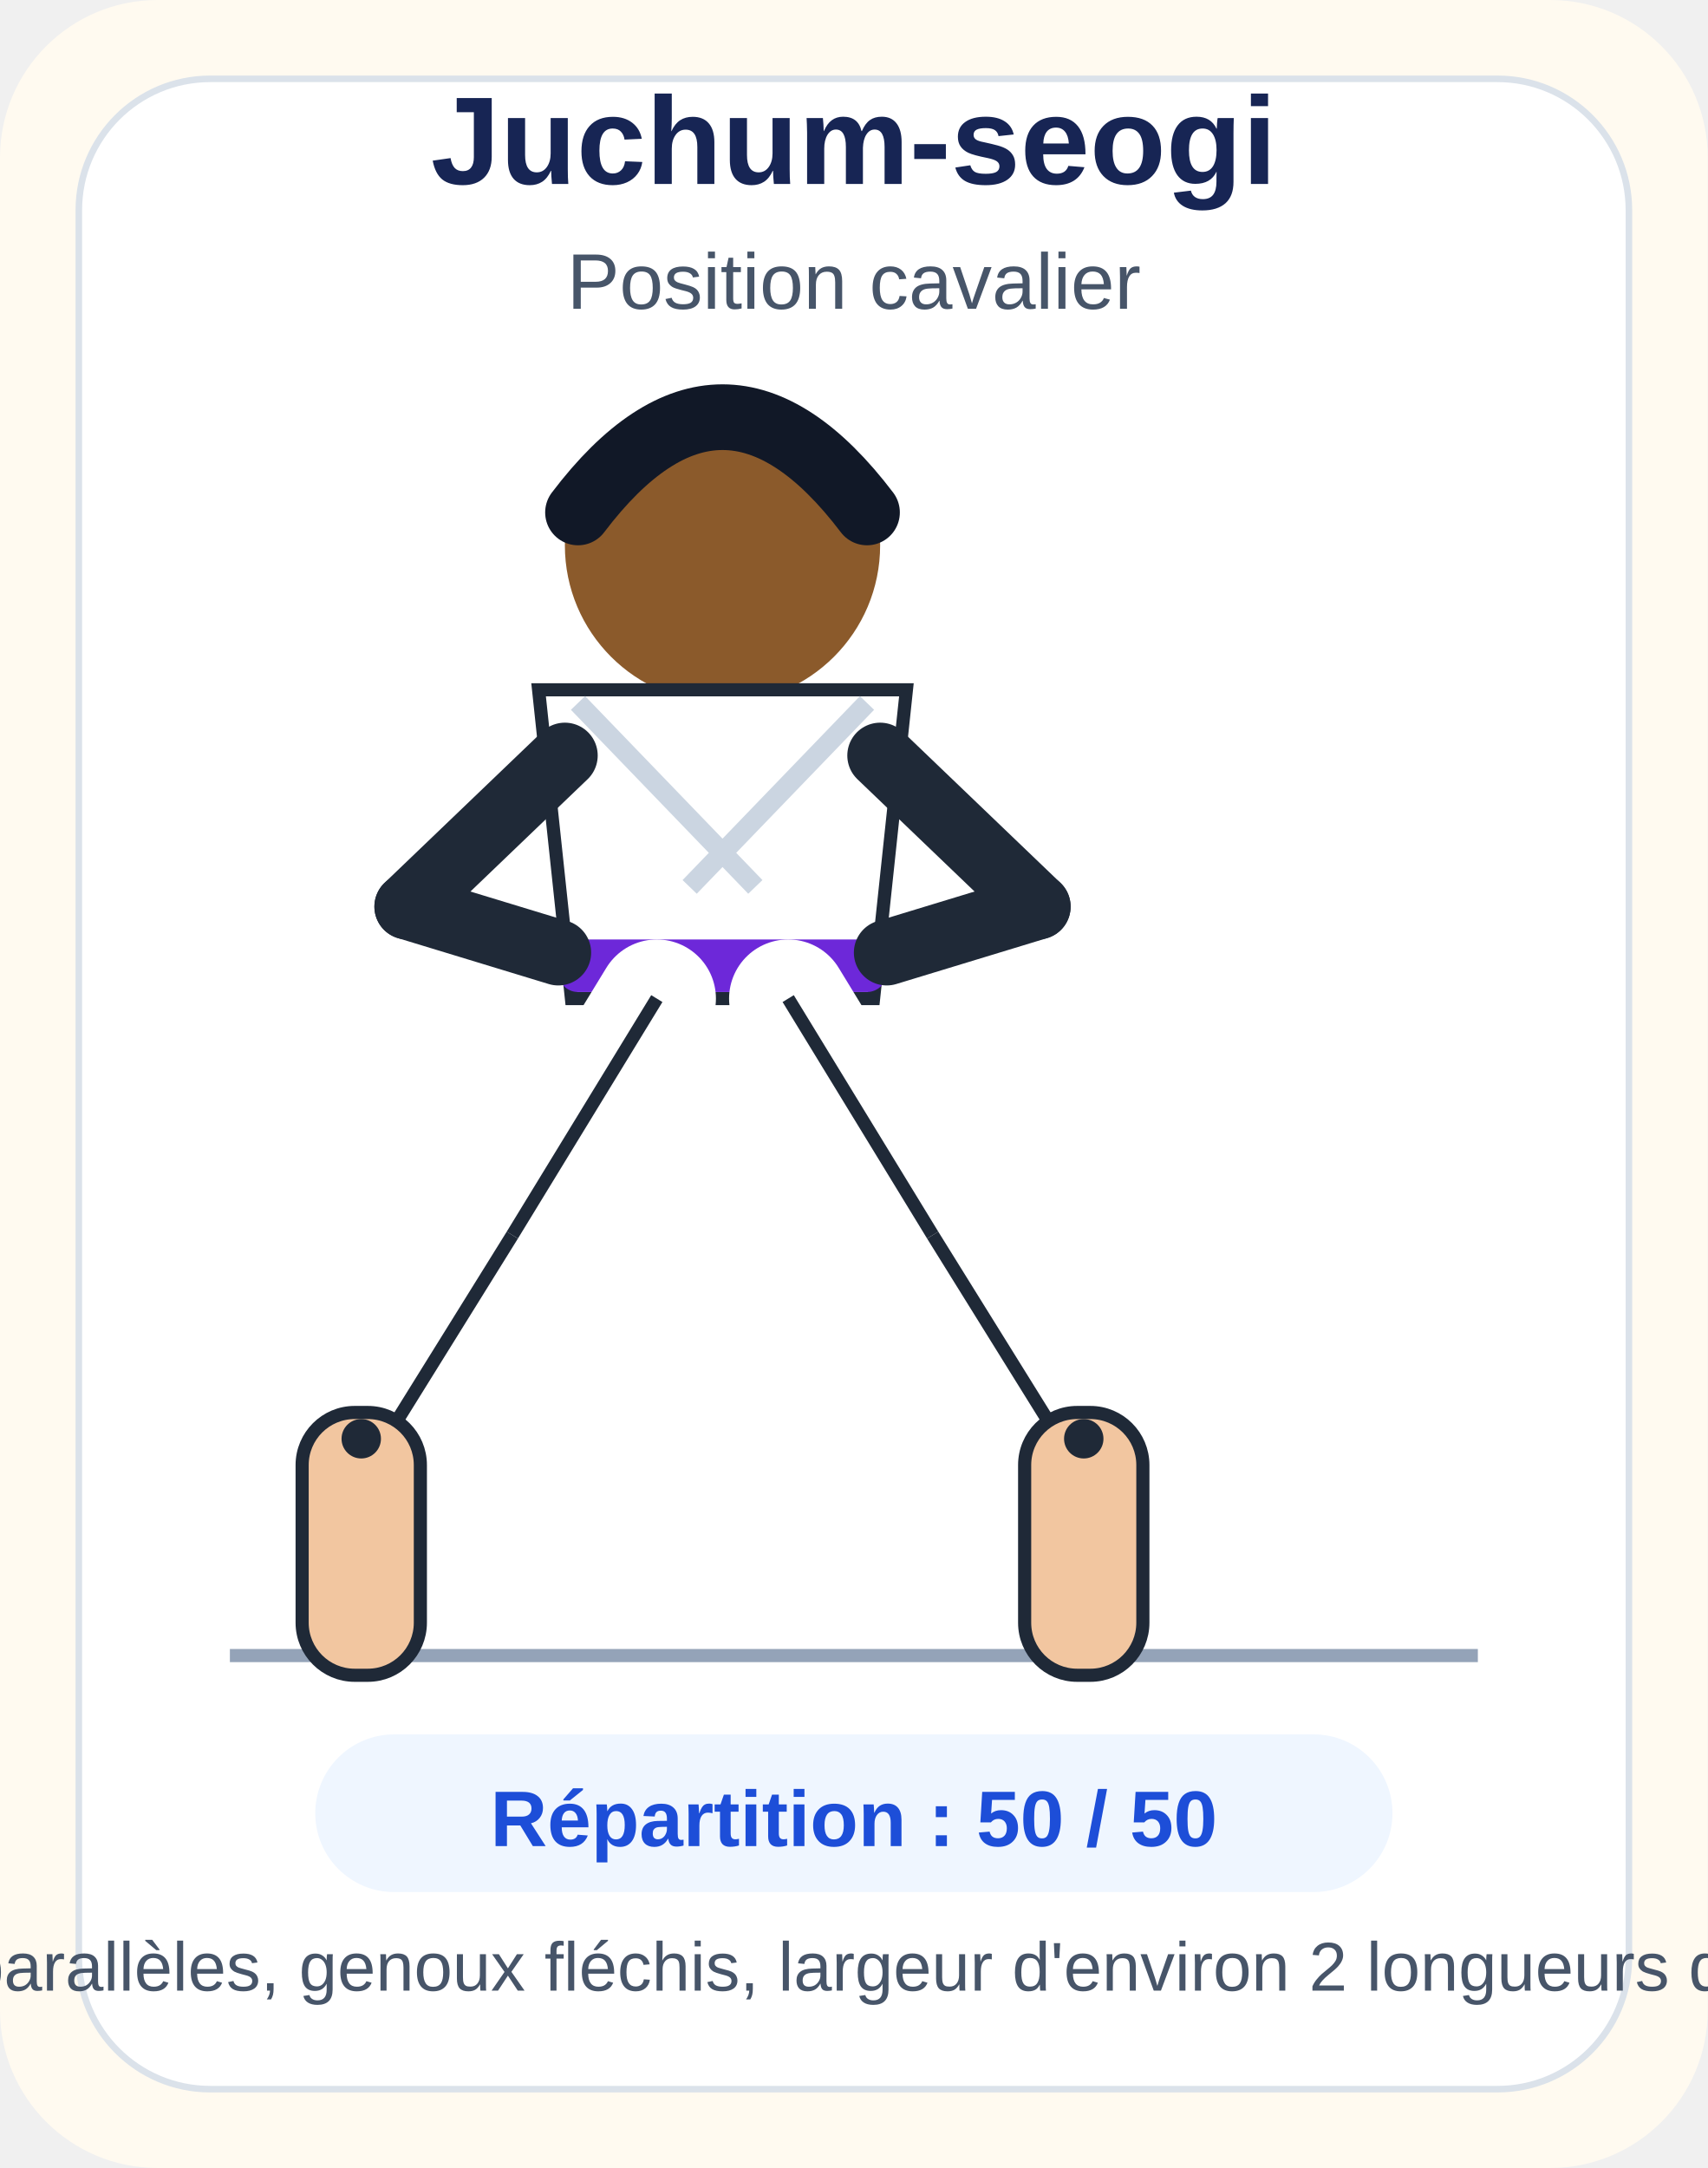
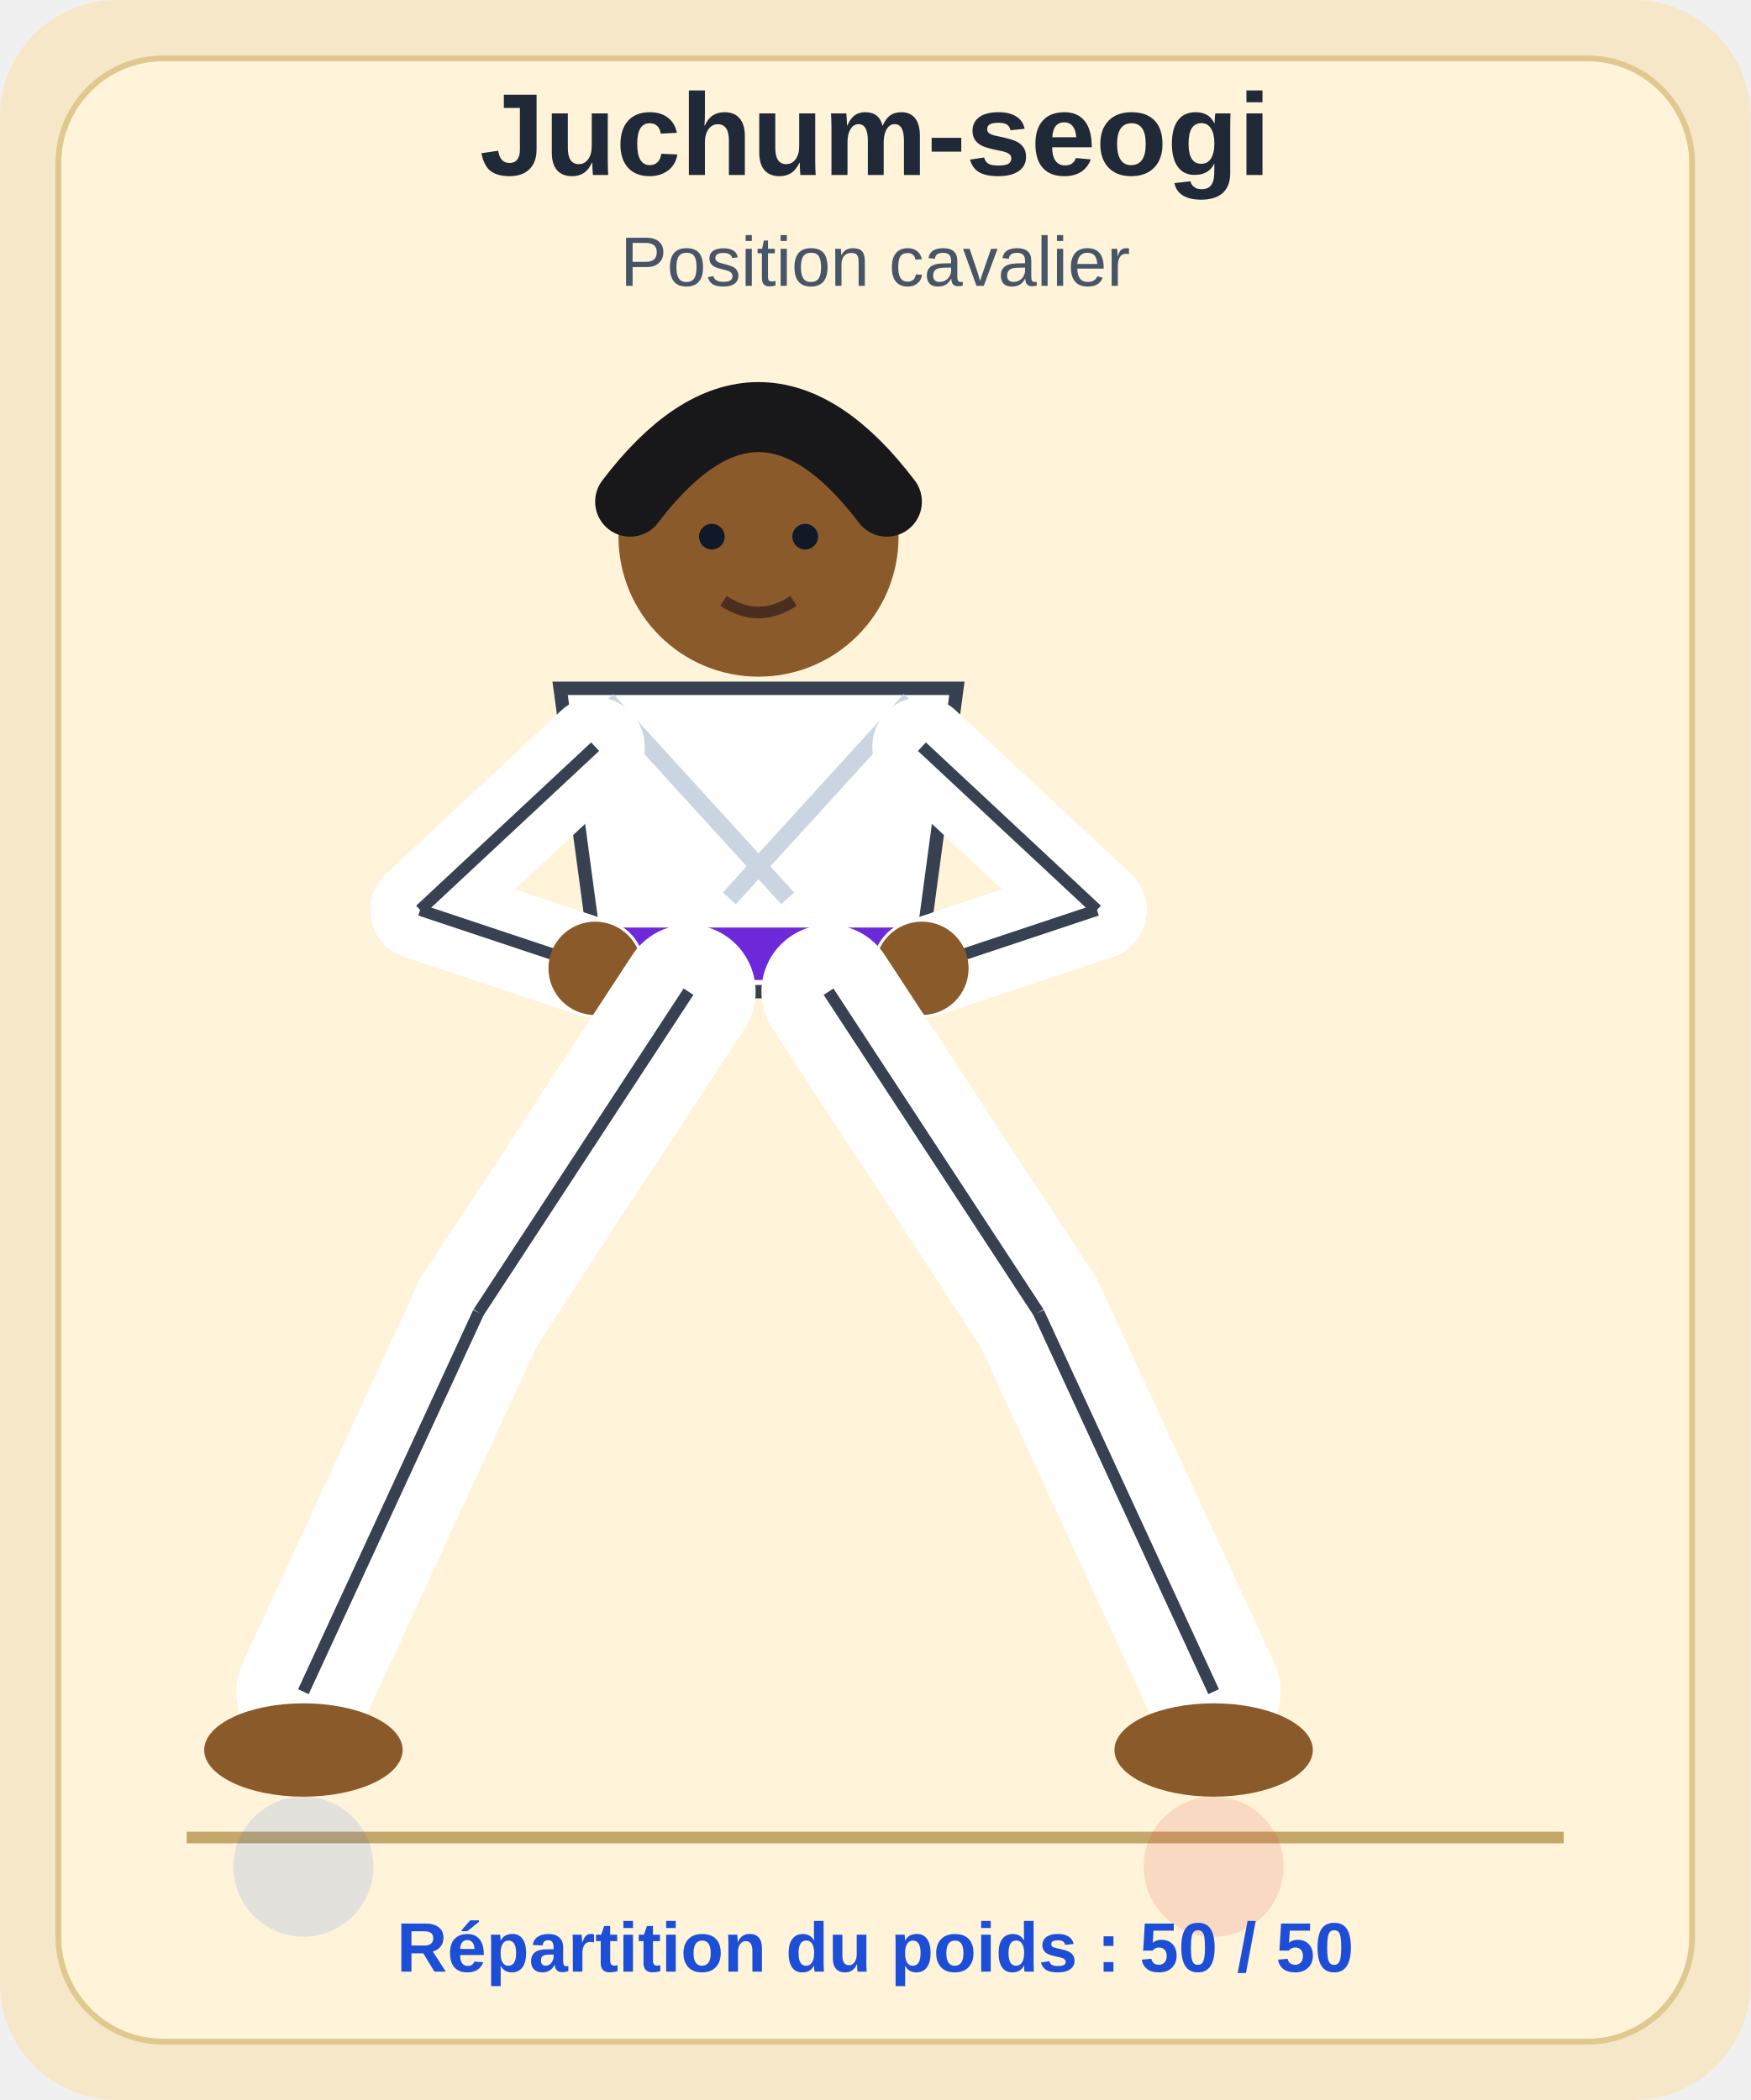
- <svg xmlns="http://www.w3.org/2000/svg" width="260" height="330" viewBox="0 0 260 330">
-   <rect width="260" height="330" rx="24" fill="#fffaf0" />
-   <rect x="12" y="12" width="236" height="306" rx="20" fill="#ffffff" stroke="#dbe2ea" />
-   <line x1="35" y1="252" x2="225" y2="252" stroke="#94a3b8" stroke-width="2" />
-   <text x="130" y="28" font-family="Arial,sans-serif" font-size="19" font-weight="700" text-anchor="middle" fill="#172554">Juchum-seogi</text>
-   <text x="130" y="47" font-family="Arial,sans-serif" font-size="12" text-anchor="middle" fill="#475569">Position cavalier</text>
-   <circle cx="110" cy="83" r="24" fill="#8b5a2b" />
-   <path d="M88 78 Q110 49 132 78" stroke="#111827" stroke-width="10" fill="none" stroke-linecap="round" />
-   <path d="M82 105 L138 105 L133 152 L87 152 Z" fill="#ffffff" stroke="#1f2937" stroke-width="2" />
-   <path d="M88 107 L115 135 M132 107 L105 135" stroke="#cbd5e1" stroke-width="3" />
-   <rect x="85" y="143" width="50" height="8" rx="3" fill="#6d28d9" />
-   <line x1="86" y1="115" x2="62" y2="138" stroke="#1f2937" stroke-width="10" stroke-linecap="round" />
-   <line x1="62" y1="138" x2="85" y2="145" stroke="#1f2937" stroke-width="10" stroke-linecap="round" />
-   <line x1="134" y1="115" x2="158" y2="138" stroke="#1f2937" stroke-width="10" stroke-linecap="round" />
-   <line x1="158" y1="138" x2="135" y2="145" stroke="#1f2937" stroke-width="10" stroke-linecap="round" />
-   <line x1="100" y1="152" x2="78" y2="188" stroke="#ffffff" stroke-width="18" stroke-linecap="round" />
-   <line x1="78" y1="188" x2="55" y2="225" stroke="#ffffff" stroke-width="18" stroke-linecap="round" />
-   <line x1="120" y1="152" x2="142" y2="188" stroke="#ffffff" stroke-width="18" stroke-linecap="round" />
-   <line x1="142" y1="188" x2="165" y2="225" stroke="#ffffff" stroke-width="18" stroke-linecap="round" />
-   <line x1="100" y1="152" x2="78" y2="188" stroke="#1f2937" stroke-width="2" />
-   <line x1="78" y1="188" x2="55" y2="225" stroke="#1f2937" stroke-width="2" />
-   <line x1="120" y1="152" x2="142" y2="188" stroke="#1f2937" stroke-width="2" />
-   <line x1="142" y1="188" x2="165" y2="225" stroke="#1f2937" stroke-width="2" />
-   <g transform="translate(55,235) rotate(0)">
-     <rect x="-9" y="-20" width="18" height="40" rx="8" fill="#f2c6a0" stroke="#1f2937" stroke-width="2" />
-     <circle cx="0" cy="-16" r="3" fill="#1f2937" />
-   </g>
-   <g transform="translate(165,235) rotate(0)">
-     <rect x="-9" y="-20" width="18" height="40" rx="8" fill="#f2c6a0" stroke="#1f2937" stroke-width="2" />
-     <circle cx="0" cy="-16" r="3" fill="#1f2937" />
-   </g>
-   <rect x="48" y="264" width="164" height="24" rx="12" fill="#eff6ff" />
-   <text x="130" y="281" font-family="Arial,sans-serif" font-size="12" font-weight="700" text-anchor="middle" fill="#1d4ed8">Répartition : 50 / 50</text>
-   <text x="130" y="303" font-family="Arial,sans-serif" font-size="10.5" text-anchor="middle" fill="#475569">Pieds parallèles, genoux fléchis, largeur d'environ 2 longueurs de pied.</text>
+ <svg xmlns="http://www.w3.org/2000/svg" width="300" height="360" viewBox="0 0 300 360">
+   <rect width="300" height="360" rx="20" fill="#f6e7c9" />
+   <rect x="10" y="10" width="280" height="340" rx="18" fill="#fff4d9" stroke="#e0c98f" />
+   <text x="150" y="30" text-anchor="middle" font-family="Arial,sans-serif" font-size="20" font-weight="700" fill="#1f2937">Juchum-seogi</text>
+   <text x="150" y="49" text-anchor="middle" font-family="Arial,sans-serif" font-size="12" fill="#475569">Position cavalier</text>
+   <line x1="32" y1="315" x2="268" y2="315" stroke="#c4a76b" stroke-width="2" />
+   <circle cx="130" cy="92" r="24" fill="#8b5a2b" />
+   <path d="M108 86 Q130 57 152 86" stroke="#18181b" stroke-width="12" fill="none" stroke-linecap="round" />
+   <circle cx="122" cy="92" r="2.2" fill="#111827" />
+   <circle cx="138" cy="92" r="2.2" fill="#111827" />
+   <path d="M124 103 Q130 107 136 103" stroke="#4b2e20" stroke-width="2" fill="none" />
+   <path d="M96 118 L164 118 L157 170 L103 170 Z" fill="#ffffff" stroke="#374151" stroke-width="2.3" />
+   <path d="M104 120 L135 154 M156 120 L125 154" stroke="#cbd5e1" stroke-width="3" />
+   <rect x="100" y="159" width="60" height="9" rx="3" fill="#6d28d9" />
+   <line x1="102" y1="128" x2="72" y2="156" stroke="#ffffff" stroke-width="17" stroke-linecap="round" />
+   <line x1="72" y1="156" x2="102" y2="166" stroke="#ffffff" stroke-width="17" stroke-linecap="round" />
+   <line x1="158" y1="128" x2="188" y2="156" stroke="#ffffff" stroke-width="17" stroke-linecap="round" />
+   <line x1="188" y1="156" x2="158" y2="166" stroke="#ffffff" stroke-width="17" stroke-linecap="round" />
+   <line x1="102" y1="128" x2="72" y2="156" stroke="#374151" stroke-width="2" />
+   <line x1="72" y1="156" x2="102" y2="166" stroke="#374151" stroke-width="2" />
+   <line x1="158" y1="128" x2="188" y2="156" stroke="#374151" stroke-width="2" />
+   <line x1="188" y1="156" x2="158" y2="166" stroke="#374151" stroke-width="2" />
+   <circle cx="102" cy="166" r="8" fill="#8b5a2b" />
+   <circle cx="158" cy="166" r="8" fill="#8b5a2b" />
+   <line x1="118" y1="170" x2="82" y2="225" stroke="#ffffff" stroke-width="23" stroke-linecap="round" />
+   <line x1="82" y1="225" x2="52" y2="290" stroke="#ffffff" stroke-width="23" stroke-linecap="round" />
+   <line x1="142" y1="170" x2="178" y2="225" stroke="#ffffff" stroke-width="23" stroke-linecap="round" />
+   <line x1="178" y1="225" x2="208" y2="290" stroke="#ffffff" stroke-width="23" stroke-linecap="round" />
+   <line x1="118" y1="170" x2="82" y2="225" stroke="#374151" stroke-width="2" />
+   <line x1="82" y1="225" x2="52" y2="290" stroke="#374151" stroke-width="2" />
+   <line x1="142" y1="170" x2="178" y2="225" stroke="#374151" stroke-width="2" />
+   <line x1="178" y1="225" x2="208" y2="290" stroke="#374151" stroke-width="2" />
+   <ellipse cx="52" cy="300" rx="17" ry="8" fill="#8b5a2b" />
+   <ellipse cx="208" cy="300" rx="17" ry="8" fill="#8b5a2b" />
+   <circle cx="52" cy="320" r="12" fill="#2563eb" opacity=".13" />
+   <circle cx="208" cy="320" r="12" fill="#dc2626" opacity=".13" />
+   <text x="150" y="338" text-anchor="middle" font-family="Arial,sans-serif" font-size="12" font-weight="700" fill="#1d4ed8">Répartition du poids : 50 / 50</text>
</svg>
